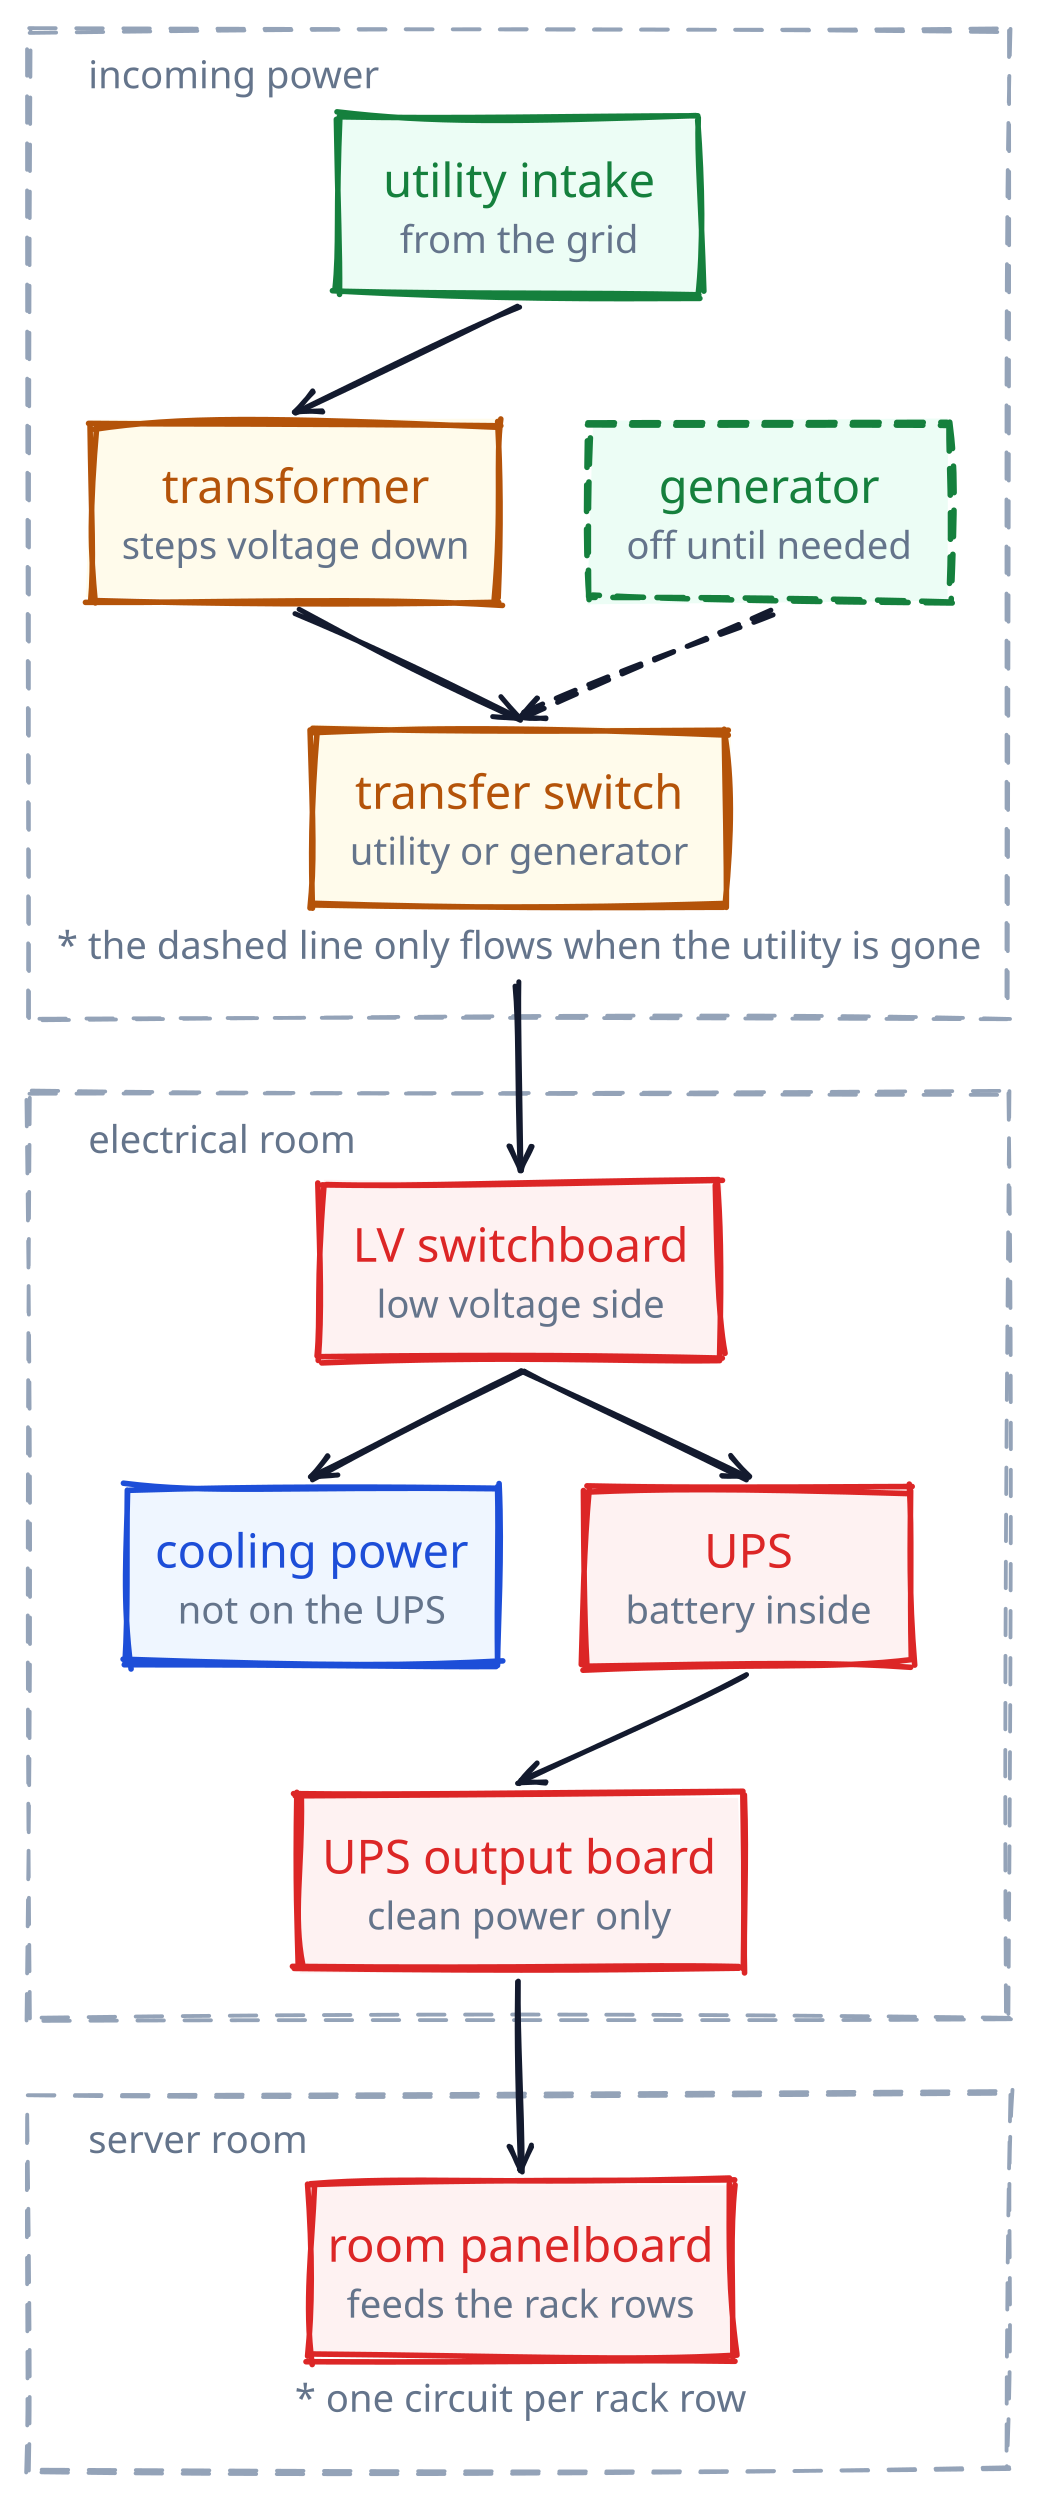
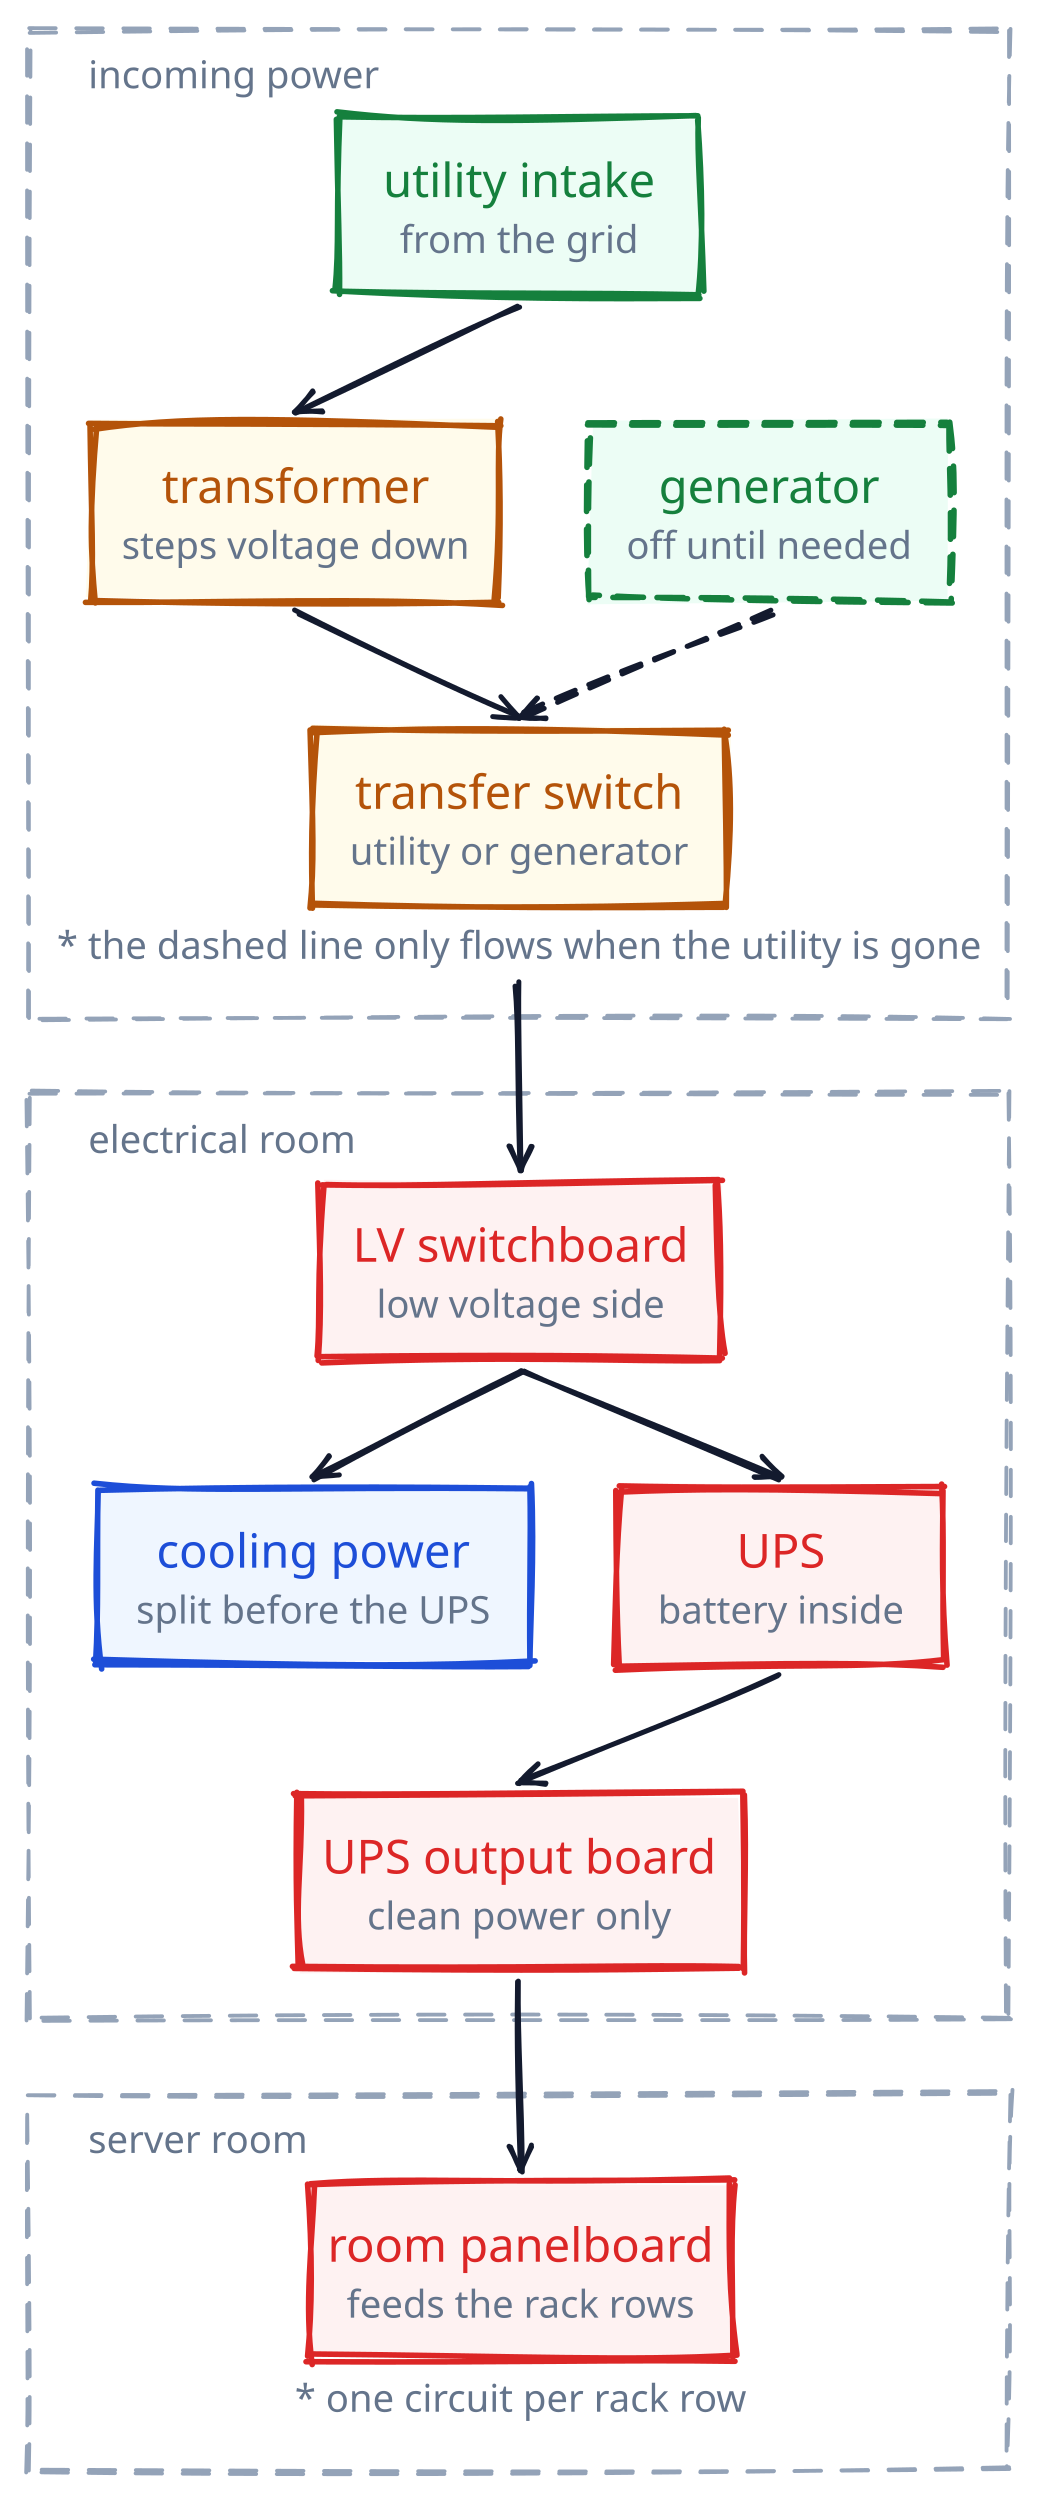
<svg xmlns="http://www.w3.org/2000/svg" viewBox="0 0 353 850" width="353" height="850" role="img" aria-label="utility power comes in through a transformer to a transfer switch that can also take the standby generator; the low voltage switchboard splits cooling power off and feeds the UPS, and the UPS output board feeds the server room panelboard" font-family="Gaegu, ui-rounded, sans-serif" text-anchor="middle" preserveAspectRatio="xMidYMid meet">
  <path d="M10.088 11.193 C89.944 10.176, 168.375 9.055, 343.498 10.93 M9.931 9.564 C140.358 9.893, 271.207 10.602, 342.542 9.63 M343.569 9.822 C341.616 79.663, 342.392 149.532, 342.195 345.636 M343.064 10.382 C343.256 87.41, 342.952 165.805, 342.596 345.661 M343.413 346.451 C273.357 344.686, 204.392 344.929, 9.561 346.932 M342.397 346.534 C249.759 346.403, 155.073 345.593, 9.874 346.392 M9.528 345.736 C9.78 274.96, 9.14 204.516, 9.198 11.14 M9.87 346.144 C9.686 221.675, 9.868 97.091, 10.408 9.73" fill="none" stroke="#94a3b8" stroke-width="1.3" stroke-linecap="round" stroke-linejoin="round" stroke-dasharray="9 7" />
  <text x="30" y="30" font-size="13" fill="#64748b" text-anchor="start">incoming power</text>
  <path d="M10.78 370.794 C88.095 371.921, 166.662 371.98, 341.945 370.886 M10.014 371.874 C135.177 371.422, 261.067 372.388, 342.745 372.247 M343.204 370.983 C342.299 473.204, 341.34 573.738, 342.025 685.549 M342.875 371.725 C343.809 440.066, 344.128 509.465, 342.839 686.32 M343.725 686.538 C252.24 687.27, 159.885 686.413, 10.722 687.115 M343.124 686.056 C233.031 684.644, 124.306 684.49, 10.6 686.052 M9.024 686.951 C9.885 612.911, 11.291 539.733, 8.961 370.976 M10.166 686.248 C9.44 607.917, 8.984 528.52, 10.134 372.365" fill="none" stroke="#94a3b8" stroke-width="1.3" stroke-linecap="round" stroke-linejoin="round" stroke-dasharray="9 7" />
  <text x="30" y="392" font-size="13" fill="#64748b" text-anchor="start">electrical room</text>
  <path d="M9.502 712.37 C83.158 712.247, 159.437 712.027, 343.077 710.95 M9.436 712.386 C85.224 713.501, 159.605 713.014, 342.914 711.877 M344.246 710.539 C341.675 748.545, 344.932 781.096, 342.281 839.474 M343.547 712.258 C342.706 751.537, 342.249 792.017, 342.209 839.724 M343.077 838.871 C213.943 841.658, 87.135 841.646, 9.711 840.554 M343.171 839.468 C248.871 840.683, 154.217 840.38, 10.602 839.686 M8.895 840.635 C9.962 812.926, 8.795 784.283, 9.246 713.37 M9.807 839.979 C10.355 814.016, 10.125 787.772, 9.173 712.195" fill="none" stroke="#94a3b8" stroke-width="1.3" stroke-linecap="round" stroke-linejoin="round" stroke-dasharray="9 7" />
  <text x="30" y="732" font-size="13" fill="#64748b" text-anchor="start">server room</text>
  <path d="M113.997 39.975 L237.131 40.735 L238.269 101.636 L115.493 100.001" fill="#ecfdf5" />
  <path d="M114.583 38.029 C145.824 41.76, 174.6 41.563, 236.534 39.303 M115.345 39.718 C155.053 40.456, 194.716 39.472, 237.24 39.372 M237.412 40.003 C237.007 54.246, 238.302 66.628, 239.305 98.981 M237.218 40.89 C238.795 62.793, 239.201 83.764, 237.29 100.973 M237.953 101.451 C204.266 101.563, 170.339 101.935, 113.034 98.842 M237.595 100.232 C198.159 99.37, 157.655 100.055, 115.849 99.032 M113.852 98.765 C115.482 83.811, 114.098 72.783, 115.613 38.188 M115.441 100.093 C115.597 85.996, 114.888 71.562, 114.373 40.584" fill="none" stroke="#15803d" stroke-width="1.9" stroke-linecap="round" stroke-linejoin="round" />
  <text x="176.5" y="67" font-size="16" fill="#15803d">utility intake</text>
  <text x="176.5" y="86" font-size="13" fill="#64748b">from the grid</text>
  <path d="M31.413 142.761 L169.803 142.355 L170.361 205.889 L29.169 203.006" fill="#fffbeb" />
  <path d="M32.008 145.964 C60.846 141.682, 89.684 141.692, 168.387 145.242 M30.114 143.954 C62.385 144.295, 93.506 143.913, 170.273 144.761 M170.27 142.457 C168.446 155.654, 170.791 172.979, 168.013 203.914 M169.204 143.305 C170.077 160.804, 170.421 178.8, 169.375 203.248 M170.844 205.84 C123.187 202.855, 75.044 205.08, 29.061 204.806 M169.547 204.766 C119.966 205.794, 69.604 205.278, 31.87 204.18 M32.407 205.009 C30.7 187.036, 30.356 174.309, 32.975 144.017 M30.792 204.784 C32.022 191.546, 31.072 177.104, 30.603 144.074" fill="none" stroke="#b45309" stroke-width="1.9" stroke-linecap="round" stroke-linejoin="round" />
  <text x="100.5" y="171" font-size="16" fill="#b45309">transformer</text>
  <text x="100.5" y="190" font-size="13" fill="#64748b">steps voltage down</text>
  <path d="M201.656 143.031 L322.334 142.295 L322.161 204.232 L199.685 205.474" fill="#ecfdf5" />
  <path d="M199.898 143.774 C227.126 143.672, 257.513 143.814, 321.923 143.59 M199.759 144.446 C242.566 144.734, 285.831 144.305, 322.535 144.639 M322.915 143.549 C324.911 158.404, 324.692 172.22, 323.391 204.361 M322.653 144.347 C322.507 157.084, 323.908 171.807, 322.677 203.455 M323.749 205.011 C277.799 204.592, 231.362 203.954, 201.564 202.329 M322.376 204.663 C284.641 203.533, 245.822 203.08, 200.581 203.113 M200.136 202.885 C199.922 181.808, 199.959 160.668, 201.037 143.11 M200.282 203.869 C199.29 190.815, 199.215 176.501, 199.799 144.02" fill="none" stroke="#15803d" stroke-width="1.9" stroke-linecap="round" stroke-linejoin="round" stroke-dasharray="9 6" />
  <text x="261.5" y="171" font-size="16" fill="#15803d">generator</text>
  <text x="261.5" y="190" font-size="13" fill="#64748b">off until needed</text>
  <path d="M105.653 246.419 L248.597 247.339 L247.396 309.179 L106.889 309.154" fill="#fffbeb" />
  <path d="M106.576 249.107 C136.397 247.923, 163.793 246.556, 247.611 249.959 M106.311 247.624 C158.867 249.09, 211.948 248.458, 247.619 248.275 M246.31 248.863 C249.012 264.634, 248.847 283.523, 246.658 306.332 M246.213 247.947 C246.519 269.168, 247.135 291.936, 246.946 308.498 M246.041 308.463 C204.786 308.623, 159.424 308.902, 106.515 307.123 M246.116 307.181 C211.937 308.186, 177.71 309.043, 106.113 307.677 M106.226 308.788 C105.828 292.923, 105.594 275.484, 107.872 248.17 M105.404 308.725 C106.898 294.325, 106.465 281.824, 105.422 248.2" fill="none" stroke="#b45309" stroke-width="1.9" stroke-linecap="round" stroke-linejoin="round" />
  <text x="176.5" y="275" font-size="16" fill="#b45309">transfer switch</text>
  <text x="176.5" y="294" font-size="13" fill="#64748b">utility or generator</text>
  <text x="176.5" y="326" font-size="13" fill="#64748b">* the dashed line only flows when the utility is gone</text>
  <path d="M110.128 401.098 L245.578 403.087 L244.971 462.343 L107.024 461.131" fill="#fef2f2" />
  <path d="M110.973 402.753 C142.537 403.601, 174.772 401.774, 244.281 401.065 M109.6 402.86 C136.933 403.301, 166.159 402.98, 245.636 401.311 M243.198 402.994 C243.73 423.07, 243.895 446.543, 246.519 460.12 M244.007 402.719 C244.728 413.775, 245.512 427.103, 244.645 462.016 M244.679 462.611 C211.782 463.078, 175.678 460.757, 109.406 463.39 M245.587 461.76 C208.882 460.902, 171.566 460.499, 108.98 461.269 M107.809 461.014 C109.073 447.621, 107.402 437.436, 110.112 403.723 M108.191 462.554 C109.415 446.39, 108.949 431.147, 108.054 402.218" fill="none" stroke="#dc2626" stroke-width="1.9" stroke-linecap="round" stroke-linejoin="round" />
  <text x="177" y="429" font-size="16" fill="#dc2626">LV switchboard</text>
  <text x="177" y="448" font-size="13" fill="#64748b">low voltage side</text>
-   <path d="M43.954 506.861 L170.508 507.173 L169.961 564.825 L44.125 564.468" fill="#eff6ff" />
-   <path d="M41.978 504.292 C70.539 507.935, 95.601 505.392, 168.586 506.171 M43.997 506.697 C87.795 505.286, 132.823 505.489, 168.139 505.989 M169.693 504.409 C170.788 528.936, 169.264 552.468, 169.146 566.274 M169.174 505.446 C169.579 524.025, 168.88 540.287, 169.175 566.061 M170.941 564.707 C140.297 566.303, 114.796 566.625, 41.859 564.126 M168.652 566.623 C141.466 566.802, 111.458 565.967, 42.261 566.015 M44.564 567.453 C41.436 544.513, 43.135 524.899, 43.367 507.508 M42.515 565.012 C43.551 547.688, 42.955 531.269, 43.296 506.661" fill="none" stroke="#1d4ed8" stroke-width="1.9" stroke-linecap="round" stroke-linejoin="round" />
-   <text x="106" y="533" font-size="16" fill="#1d4ed8">cooling power</text>
-   <text x="106" y="552" font-size="13" fill="#64748b">not on the UPS</text>
-   <path d="M199.839 504.173 L310.169 505.294 L310.352 565.62 L199.474 567.922" fill="#fef2f2" />
-   <path d="M199.892 507.304 C223.029 506.301, 246.439 505.927, 309.425 507.84 M199.564 505.196 C224.458 505.756, 248.783 505.733, 310.137 505.417 M309.159 504.6 C310.147 522.675, 309.264 537.674, 309.846 564.275 M309.617 506.852 C309.533 524.691, 308.92 541.295, 310.997 566.138 M310.645 564.183 C282.532 567.728, 256.735 565.255, 198.213 567.873 M309.621 566.884 C285.91 565.134, 262.29 565.396, 198.856 566.519 M197.641 565.935 C198.315 544.455, 198.443 527.039, 200.347 506.208 M199.541 566.06 C198.553 547.549, 198.513 528.663, 198.366 506.779" fill="none" stroke="#dc2626" stroke-width="1.9" stroke-linecap="round" stroke-linejoin="round" />
-   <text x="254.5" y="533" font-size="16" fill="#dc2626">UPS</text>
-   <text x="254.5" y="552" font-size="13" fill="#64748b">battery inside</text>
+   <path d="M33.954 506.861 L181.508 507.173 L180.961 564.825 L34.125 564.468" fill="#eff6ff" />
+   <path d="M31.978 504.292 C65.057 507.943, 94.637 505.4, 179.586 506.171 M33.997 506.697 C85.269 505.306, 137.77 505.509, 179.139 505.989 M180.693 504.409 C181.788 528.936, 180.264 552.468, 180.146 566.274 M180.174 505.446 C180.579 524.025, 179.88 540.287, 180.175 566.061 M181.941 564.707 C146.755 566.438, 116.714 566.76, 31.859 564.126 M179.652 566.623 C147.732 566.925, 112.991 566.09, 32.261 566.015 M34.564 567.453 C31.436 544.513, 33.135 524.899, 33.367 507.508 M32.515 565.012 C33.551 547.688, 32.955 531.269, 33.296 506.661" fill="none" stroke="#1d4ed8" stroke-width="1.9" stroke-linecap="round" stroke-linejoin="round" />
+   <text x="106.5" y="533" font-size="16" fill="#1d4ed8">cooling power</text>
+   <text x="106.5" y="552" font-size="13" fill="#64748b">split before the UPS</text>
+   <path d="M210.839 504.173 L321.169 505.294 L321.352 565.62 L210.474 567.922" fill="#fef2f2" />
+   <path d="M210.892 507.304 C234.029 506.301, 257.439 505.927, 320.425 507.84 M210.564 505.196 C235.458 505.756, 259.783 505.733, 321.137 505.417 M320.159 504.6 C321.147 522.675, 320.264 537.674, 320.846 564.275 M320.617 506.852 C320.533 524.691, 319.92 541.295, 321.997 566.138 M321.645 564.183 C293.532 567.728, 267.735 565.255, 209.213 567.873 M320.621 566.884 C296.91 565.134, 273.29 565.396, 209.856 566.519 M208.641 565.935 C209.315 544.455, 209.443 527.039, 211.347 506.208 M210.541 566.06 C209.553 547.549, 209.513 528.663, 209.366 506.779" fill="none" stroke="#dc2626" stroke-width="1.9" stroke-linecap="round" stroke-linejoin="round" />
+   <text x="265.5" y="533" font-size="16" fill="#dc2626">UPS</text>
+   <text x="265.5" y="552" font-size="13" fill="#64748b">battery inside</text>
  <path d="M100.937 609.777 L250.917 611.353 L253.089 668.584 L101.95 671.013" fill="#fef2f2" />
  <path d="M99.802 609.834 C135.351 610.285, 171.606 609.599, 252.596 609.031 M100.374 610.581 C159.262 610.21, 218.313 609.887, 251.511 609.226 M253.083 610.268 C253.981 632.637, 252.694 655.582, 253.143 670.79 M252.557 609.828 C252.696 623.124, 253.181 638.441, 252.731 669.421 M251.131 668.623 C216.831 667.844, 183.069 669.405, 99.436 668.569 M251.213 669.182 C219.622 669.58, 185.847 670.342, 100.016 669.265 M102.983 668.238 C99.514 651.35, 102.832 635.139, 102.472 611.563 M101.413 669.183 C101.099 655.567, 100.361 641.259, 100.925 609.4" fill="none" stroke="#dc2626" stroke-width="1.9" stroke-linecap="round" stroke-linejoin="round" />
  <text x="176.5" y="637" font-size="16" fill="#dc2626">UPS output board</text>
  <text x="176.5" y="656" font-size="13" fill="#64748b">clean power only</text>
  <path d="M106.916 742.182 L249.878 743.07 L248.579 803.798 L104.111 800.624" fill="#fef2f2" />
  <path d="M105.524 742.486 C139 739.73, 170.064 742.977, 248.012 740.533 M105.211 742.78 C160.349 740.873, 213.975 741.521, 249.787 741.159 M247.969 742.555 C247.924 762.863, 247.587 779.449, 250.528 800.282 M249.906 742.875 C248.17 758.96, 249.184 774.703, 249.178 801.317 M250.563 800.749 C213.669 802.821, 178.355 801.053, 104.806 800.34 M249.891 802.84 C212.499 802.226, 176.76 803.343, 104.047 802.985 M106.143 803.943 C103.381 783.449, 106.091 763.726, 106.939 743.168 M104.581 801.068 C106.16 785.373, 106.315 766.35, 104.573 742.622" fill="none" stroke="#dc2626" stroke-width="1.9" stroke-linecap="round" stroke-linejoin="round" />
  <text x="177" y="769" font-size="16" fill="#dc2626">room panelboard</text>
  <text x="177" y="788" font-size="13" fill="#64748b">feeds the rack rows</text>
  <text x="177" y="820" font-size="13" fill="#64748b">* one circuit per rack row</text>
  <path d="M176.67 104.44 C159.475 111.238, 141.038 120.455, 100.792 140.07 M175.919 104.098 C151.969 115.85, 127.009 128.113, 100.491 140.477" fill="none" stroke="#131A2E" stroke-width="1.7" stroke-linecap="round" stroke-linejoin="round" />
  <path d="M100.148 140.115 C102.793 139.98, 104.344 139.578, 109.739 140.072 M100.486 139.971 C102.609 139.889, 104.965 139.923, 109.506 139.688" fill="none" stroke="#131A2E" stroke-width="1.7" stroke-linecap="round" stroke-linejoin="round" />
  <path d="M100.056 140.129 C102.254 137.939, 103.611 136.715, 106.3 132.903 M100.5 139.865 C102.705 137.263, 104.973 134.789, 106.497 133.294" fill="none" stroke="#131A2E" stroke-width="1.7" stroke-linecap="round" stroke-linejoin="round" />
-   <path d="M101.705 207.154 C119.938 216.894, 136.547 226.518, 176.96 244.906 M100.293 208.642 C120.917 217.249, 141.122 226.513, 176.686 244.238" fill="none" stroke="#131A2E" stroke-width="1.7" stroke-linecap="round" stroke-linejoin="round" />
+   <path d="M101.707 208.86 C128.542 221.739, 157.907 235.985, 175.228 243.076 M100.154 207.408 C125.348 220.236, 149.226 231.728, 176.331 243.451" fill="none" stroke="#131A2E" stroke-width="1.7" stroke-linecap="round" stroke-linejoin="round" />
  <path d="M176.179 244.087 C175.006 242.578, 173.815 240.944, 170.309 236.866 M176.719 244.112 C174.255 241.478, 172.129 239.068, 170.674 237.345" fill="none" stroke="#131A2E" stroke-width="1.7" stroke-linecap="round" stroke-linejoin="round" />
  <path d="M176.453 244.151 C174.548 244.275, 172.884 243.988, 167.803 243.675 M176.491 243.984 C173.161 244.066, 169.604 243.985, 167.52 243.645" fill="none" stroke="#131A2E" stroke-width="1.7" stroke-linecap="round" stroke-linejoin="round" />
  <path d="M262.835 209.06 C244.165 216.588, 223.554 222.173, 175.834 243.124 M262.096 207.475 C241.747 216.756, 221.61 224.158, 176.621 244.656" fill="none" stroke="#131A2E" stroke-width="1.7" stroke-linecap="round" stroke-linejoin="round" stroke-dasharray="7 5" />
  <path d="M176.122 243.751 C178.847 244.225, 180.546 244.465, 185.627 244.11 M176.381 243.994 C179.185 243.858, 182.224 244.071, 185.622 244.36" fill="none" stroke="#131A2E" stroke-width="1.7" stroke-linecap="round" stroke-linejoin="round" />
  <path d="M176.555 244.262 C177.78 242.917, 178.87 241.269, 182.584 237.301 M176.538 244.159 C178.317 241.911, 180.472 240.029, 182.752 237.39" fill="none" stroke="#131A2E" stroke-width="1.7" stroke-linecap="round" stroke-linejoin="round" />
-   <path d="M178.268 466.234 C162.406 474.378, 147.771 480.452, 106.236 503.166 M177.341 466.07 C148.572 479.872, 121.446 494.896, 105.518 502.133" fill="none" stroke="#131A2E" stroke-width="1.7" stroke-linecap="round" stroke-linejoin="round" />
-   <path d="M106.276 501.932 C108.436 501.878, 110.495 501.73, 114.695 501.535 M105.897 502.216 C108.987 501.836, 111.776 501.883, 114.869 501.485" fill="none" stroke="#131A2E" stroke-width="1.7" stroke-linecap="round" stroke-linejoin="round" />
-   <path d="M106.05 502.043 C107.159 500.094, 108.711 498.942, 111.362 494.939 M105.79 501.863 C107.17 500.458, 108.641 498.844, 111.527 495.179" fill="none" stroke="#131A2E" stroke-width="1.7" stroke-linecap="round" stroke-linejoin="round" />
-   <path d="M178.224 466.206 C192.455 473.905, 210.992 481.995, 253.782 503.182 M177.025 466.13 C206.333 479.438, 236.251 493.466, 253.806 501.973" fill="none" stroke="#131A2E" stroke-width="1.7" stroke-linecap="round" stroke-linejoin="round" />
-   <path d="M254.918 501.973 C253.287 500.372, 251.553 498.845, 248.419 494.829 M254.633 501.958 C253.308 500.602, 251.94 499.017, 248.613 495.412" fill="none" stroke="#131A2E" stroke-width="1.7" stroke-linecap="round" stroke-linejoin="round" />
-   <path d="M254.661 502.304 C252.14 501.7, 250.376 502.116, 245.399 501.688 M254.505 501.859 C251.322 501.786, 248.26 502.06, 245.644 501.892" fill="none" stroke="#131A2E" stroke-width="1.7" stroke-linecap="round" stroke-linejoin="round" />
-   <path d="M253.36 569.806 C235.339 579.565, 217.887 586.409, 175.985 606.346 M253.821 569.372 C232.049 580.806, 210.048 590.723, 177.056 605.306" fill="none" stroke="#131A2E" stroke-width="1.7" stroke-linecap="round" stroke-linejoin="round" />
-   <path d="M176.192 606.25 C179.075 605.753, 180.539 605.704, 185.461 606.254 M176.511 606.163 C179.652 606.074, 183.391 605.855, 185.628 605.846" fill="none" stroke="#131A2E" stroke-width="1.7" stroke-linecap="round" stroke-linejoin="round" />
-   <path d="M176.57 606.427 C177.564 604.753, 179.425 603.102, 182.625 599.517 M176.688 606.004 C178.569 603.165, 181.174 600.913, 182.615 599.404" fill="none" stroke="#131A2E" stroke-width="1.7" stroke-linecap="round" stroke-linejoin="round" />
+   <path d="M178.268 466.234 C162.513 474.378, 147.985 480.452, 106.736 503.166 M177.341 466.07 C148.768 479.872, 121.838 494.895, 106.018 502.133" fill="none" stroke="#131A2E" stroke-width="1.7" stroke-linecap="round" stroke-linejoin="round" />
+   <path d="M106.776 501.932 C108.936 501.872, 110.994 501.718, 115.193 501.509 M106.397 502.216 C109.487 501.828, 112.275 501.867, 115.367 501.46" fill="none" stroke="#131A2E" stroke-width="1.7" stroke-linecap="round" stroke-linejoin="round" />
+   <path d="M106.55 502.043 C107.654 500.09, 109.201 498.935, 111.842 494.922 M106.29 501.863 C107.665 500.454, 109.131 498.836, 112.007 495.162" fill="none" stroke="#131A2E" stroke-width="1.7" stroke-linecap="round" stroke-linejoin="round" />
+   <path d="M178.224 466.206 C194.786 473.904, 215.654 481.994, 264.782 503.182 M177.025 466.13 C210.54 479.46, 244.666 493.488, 264.806 501.973" fill="none" stroke="#131A2E" stroke-width="1.7" stroke-linecap="round" stroke-linejoin="round" />
+   <path d="M265.918 501.973 C264.21 500.442, 262.4 498.985, 259.097 495.123 M265.633 501.958 C264.233 500.672, 262.789 499.155, 259.291 495.707" fill="none" stroke="#131A2E" stroke-width="1.7" stroke-linecap="round" stroke-linejoin="round" />
+   <path d="M265.661 502.304 C263.141 501.804, 261.378 502.323, 256.403 502.125 M265.505 501.859 C262.323 501.942, 259.263 502.371, 256.648 502.328" fill="none" stroke="#131A2E" stroke-width="1.7" stroke-linecap="round" stroke-linejoin="round" />
+   <path d="M264.36 569.806 C243.753 579.587, 223.714 586.431, 175.985 606.346 M264.821 569.372 C239.899 580.79, 214.747 590.707, 177.056 605.306" fill="none" stroke="#131A2E" stroke-width="1.7" stroke-linecap="round" stroke-linejoin="round" />
+   <path d="M176.192 606.25 C179.074 605.859, 180.536 605.916, 185.456 606.686 M176.511 606.163 C179.65 606.235, 183.387 606.176, 185.623 606.278" fill="none" stroke="#131A2E" stroke-width="1.7" stroke-linecap="round" stroke-linejoin="round" />
+   <path d="M176.57 606.427 C177.642 604.825, 179.58 603.245, 182.943 599.809 M176.688 606.004 C178.692 603.278, 181.419 601.138, 182.934 599.696" fill="none" stroke="#131A2E" stroke-width="1.7" stroke-linecap="round" stroke-linejoin="round" />
  <path d="M175.114 335.294 C176.38 348.853, 175.686 364.593, 176.823 398.08 M176.405 333.811 C176.186 348.206, 176.652 363.319, 177.134 398.102" fill="none" stroke="#131A2E" stroke-width="1.7" stroke-linecap="round" stroke-linejoin="round" />
  <path d="M177.272 398.002 C177.489 395.833, 179.03 394.154, 180.909 389.805 M176.977 397.789 C178.176 394.779, 179.495 391.845, 180.556 389.758" fill="none" stroke="#131A2E" stroke-width="1.7" stroke-linecap="round" stroke-linejoin="round" />
  <path d="M176.903 397.915 C176.239 395.899, 175.481 394.852, 173.489 389.759 M177.035 397.829 C175.831 395.461, 174.851 393.11, 173.046 389.627" fill="none" stroke="#131A2E" stroke-width="1.7" stroke-linecap="round" stroke-linejoin="round" />
  <path d="M175.973 673.782 C175.803 687.378, 175.625 700.062, 176.967 738.108 M176.225 673.585 C175.97 693.608, 177.454 713.647, 177.571 738.484" fill="none" stroke="#131A2E" stroke-width="1.7" stroke-linecap="round" stroke-linejoin="round" />
  <path d="M176.609 737.635 C177.739 736.323, 178.657 734.865, 180.683 729.33 M176.967 738.007 C178.184 735.537, 179.066 733.163, 180.724 729.952" fill="none" stroke="#131A2E" stroke-width="1.7" stroke-linecap="round" stroke-linejoin="round" />
  <path d="M177.086 737.946 C176.229 736.241, 175.476 734.892, 173.583 729.993 M176.942 737.981 C176.033 735.414, 174.902 733.097, 173.074 729.744" fill="none" stroke="#131A2E" stroke-width="1.7" stroke-linecap="round" stroke-linejoin="round" />
</svg>
